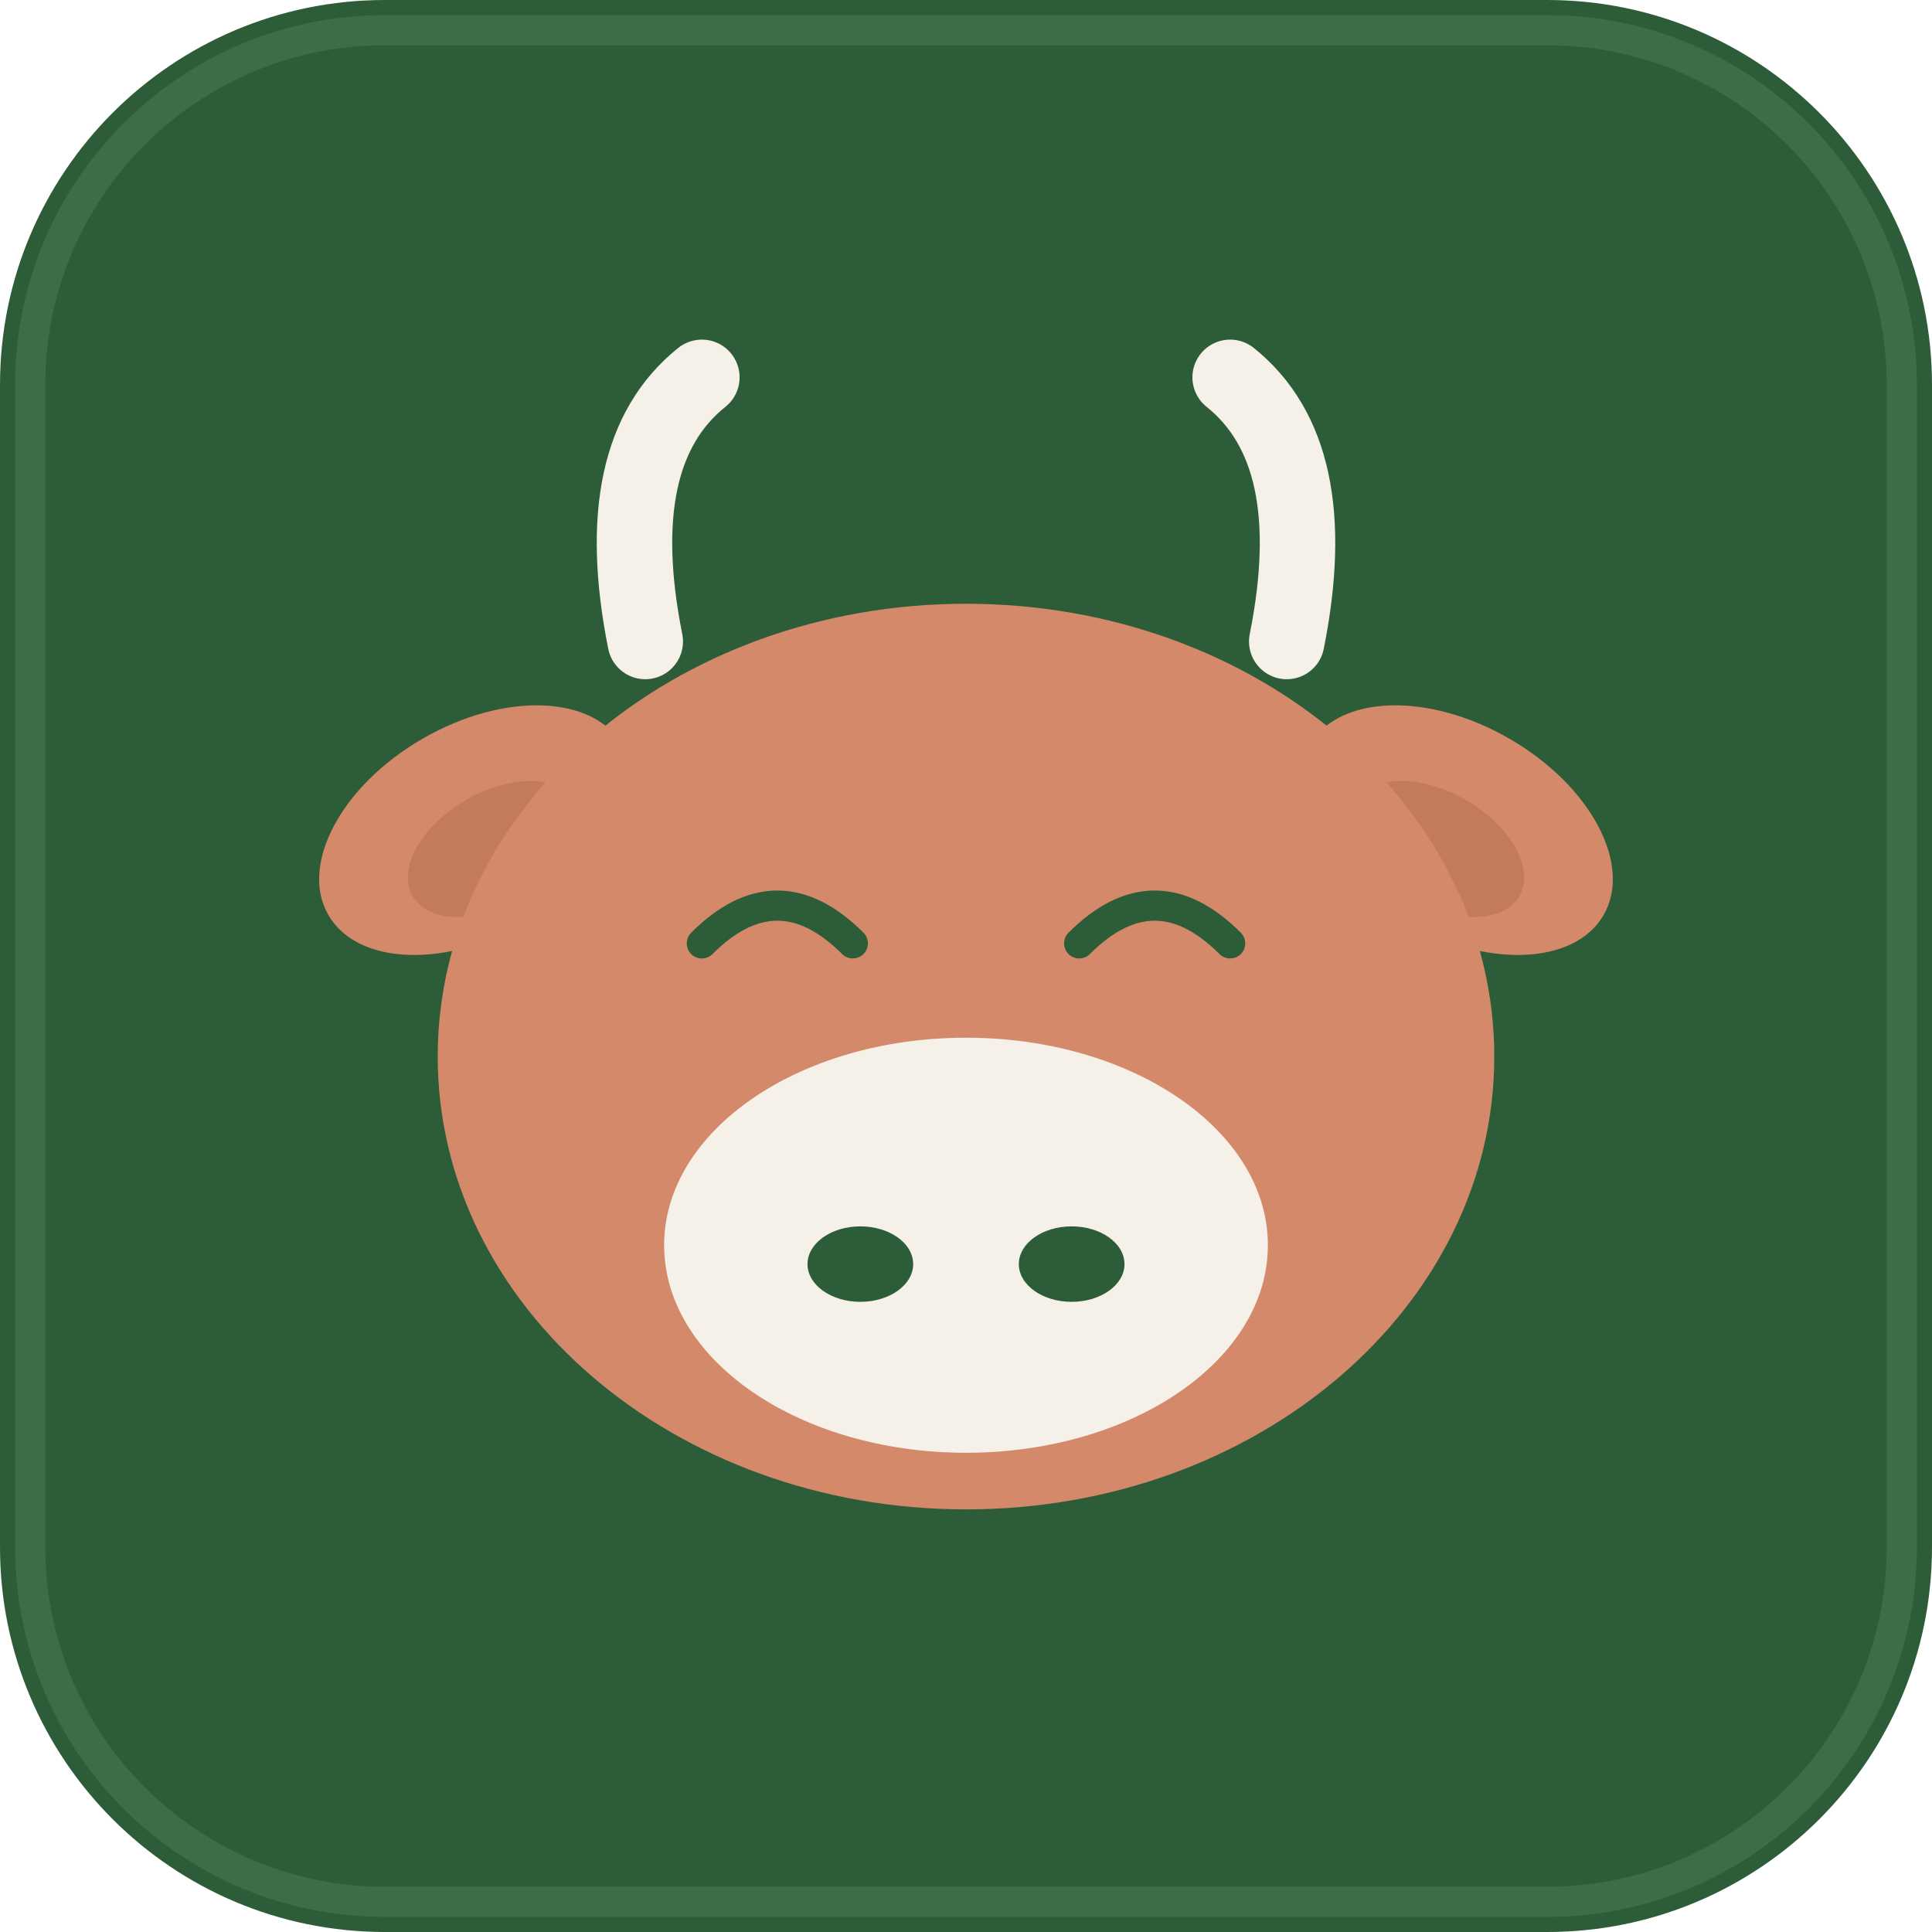
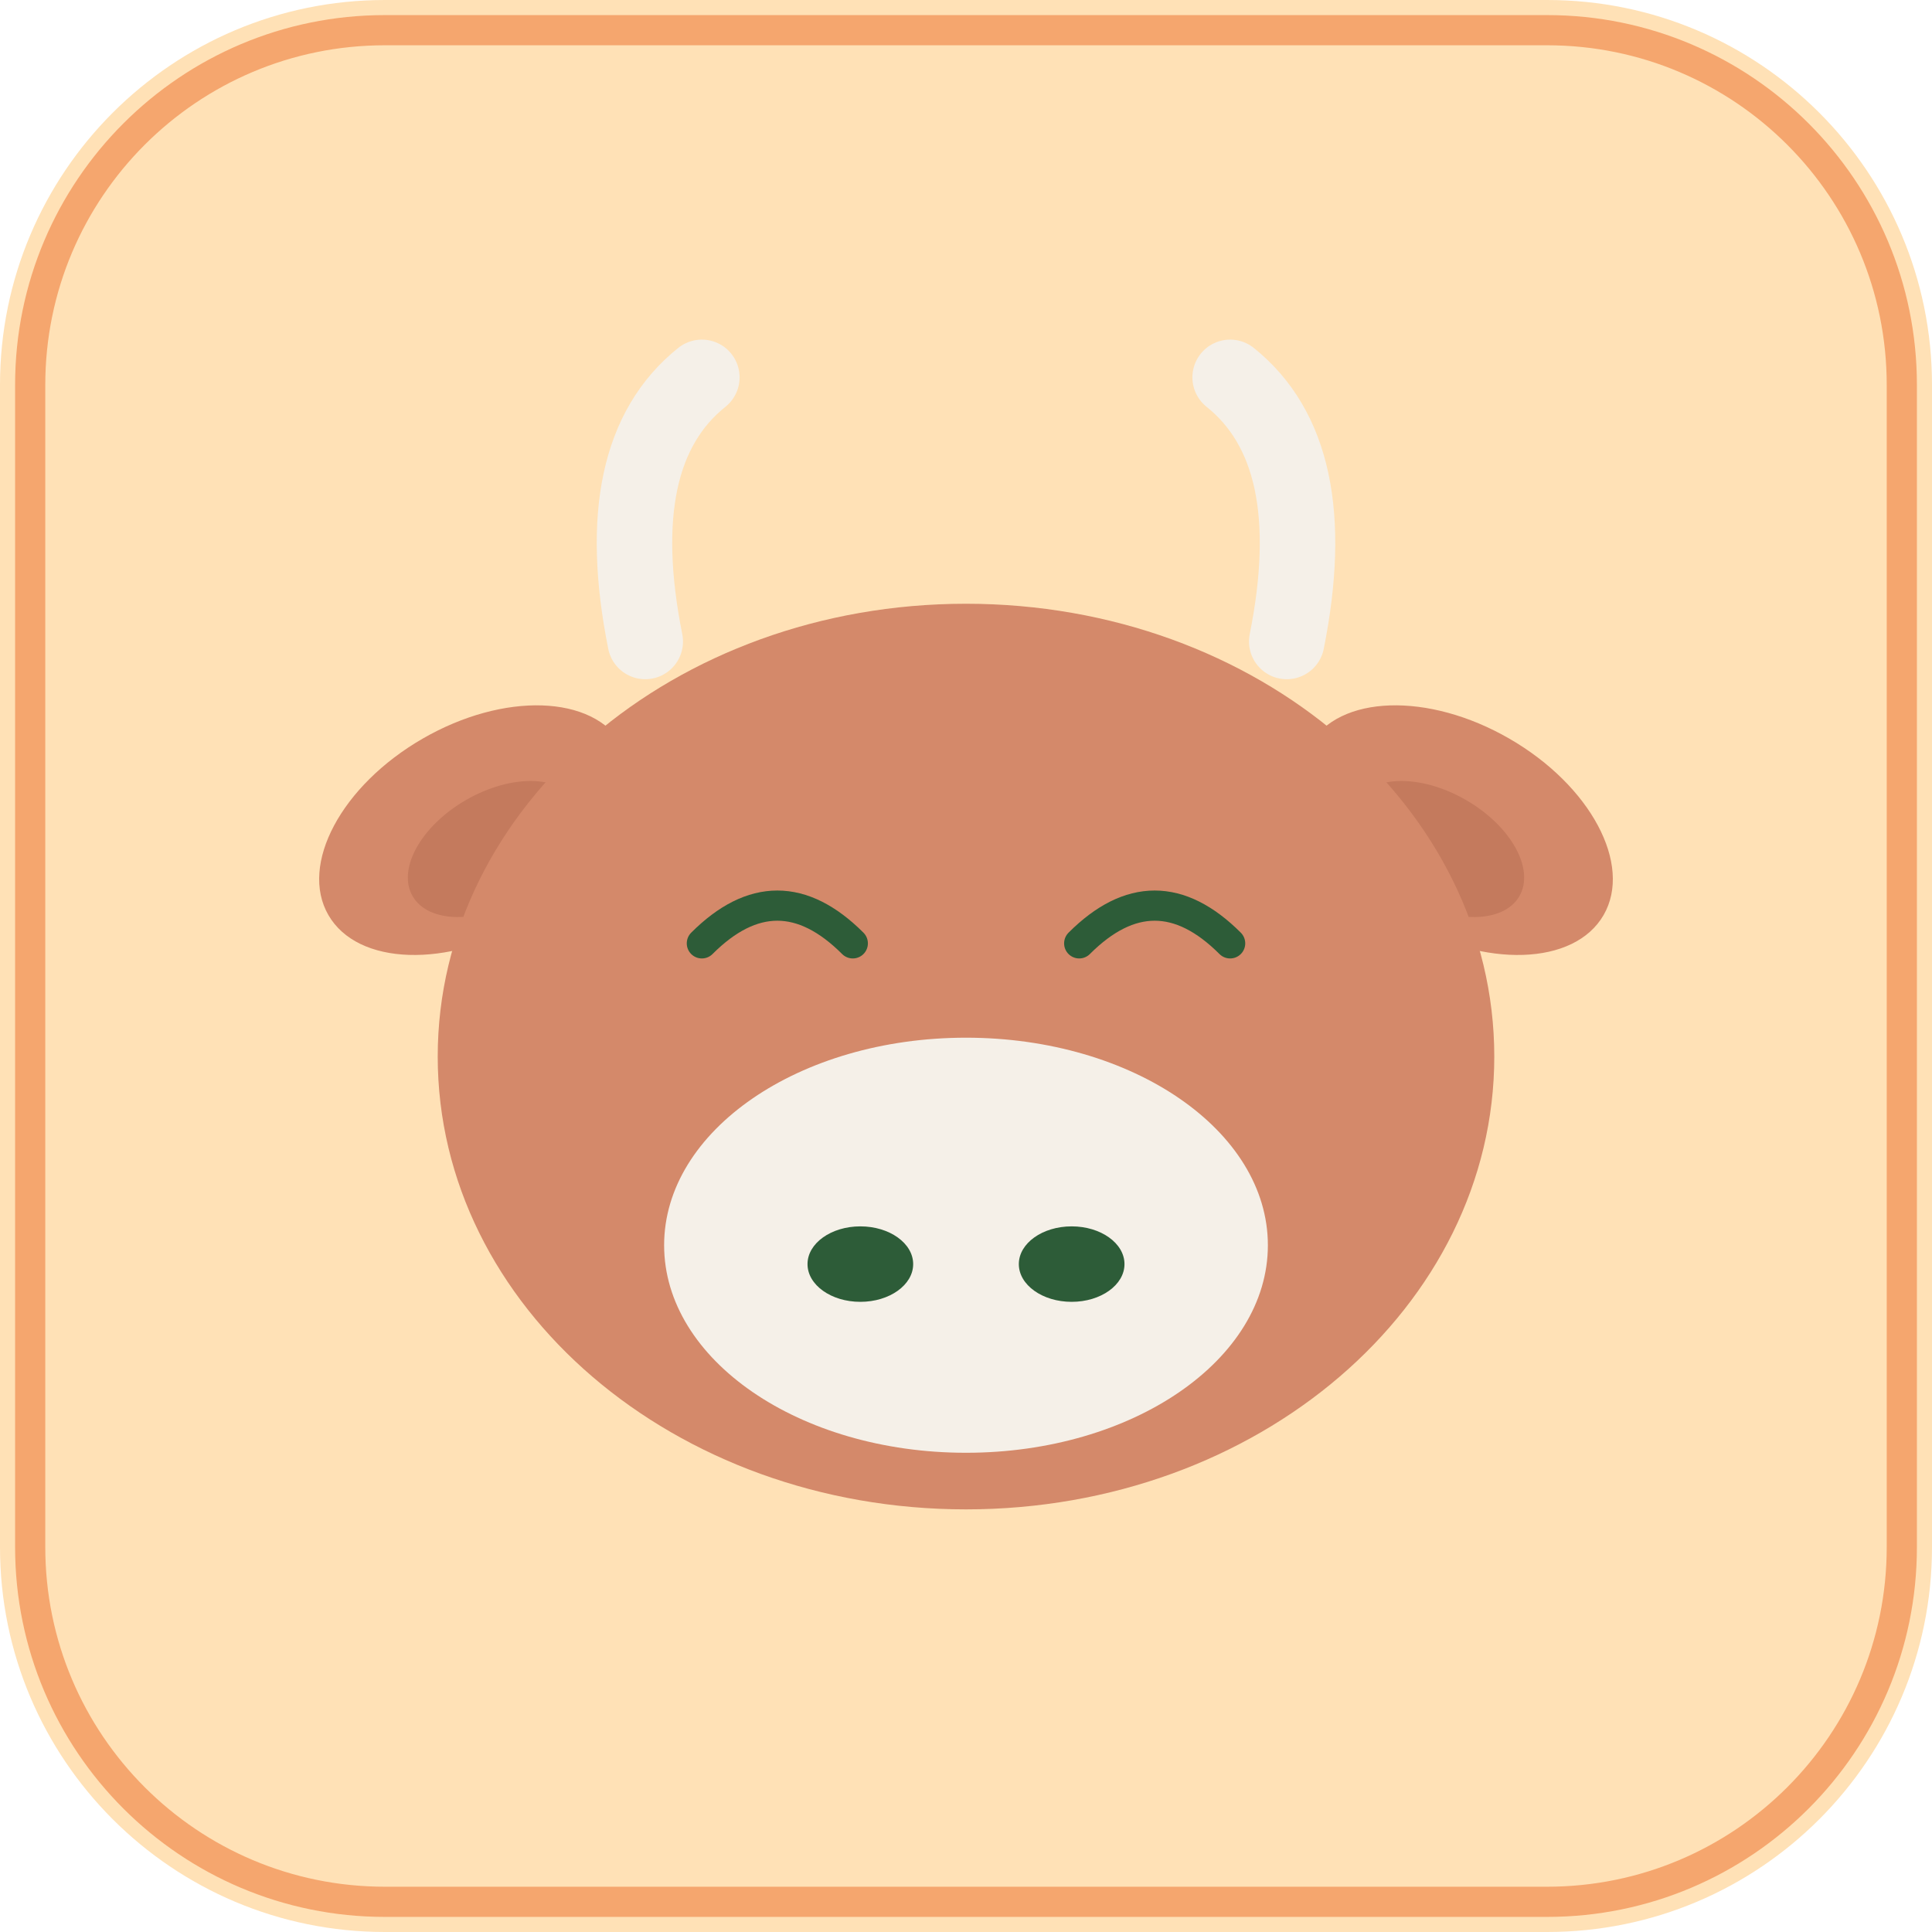
<svg xmlns="http://www.w3.org/2000/svg" width="512" height="512" viewBox="0 0 512 512">
-   <rect width="512" height="512" rx="102" ry="102" fill="#2D5C38" />
-   <rect x="8" y="8" width="496" height="496" rx="94" ry="94" fill="none" stroke="#3D6C48" stroke-width="8" />
+   <rect width="512" height="512" rx="102" ry="102" fill="#FFE1B6" />
+   <rect x="8" y="8" width="496" height="496" rx="94" ry="94" fill="none" stroke="#F5A66E" stroke-width="8" />
  <g transform="translate(256, 280)">
    <path d="M -85 -110 Q -95 -160 -70 -180" stroke="#F5F0E8" stroke-width="20" stroke-linecap="round" fill="none" />
    <path d="M 85 -110 Q 95 -160 70 -180" stroke="#F5F0E8" stroke-width="20" stroke-linecap="round" fill="none" />
    <ellipse cx="-130" cy="-60" rx="45" ry="28" fill="#D4896A" transform="rotate(-30 -130 -60)" />
    <ellipse cx="130" cy="-60" rx="45" ry="28" fill="#D4896A" transform="rotate(30 130 -60)" />
    <ellipse cx="-125" cy="-55" rx="25" ry="15" fill="#C47A5D" transform="rotate(-30 -125 -55)" />
    <ellipse cx="125" cy="-55" rx="25" ry="15" fill="#C47A5D" transform="rotate(30 125 -55)" />
    <ellipse cx="0" cy="0" rx="140" ry="120" fill="#D4896A" />
    <ellipse cx="0" cy="50" rx="80" ry="55" fill="#F5F0E8" />
    <ellipse cx="-28" cy="55" rx="14" ry="10" fill="#2D5C38" />
    <ellipse cx="28" cy="55" rx="14" ry="10" fill="#2D5C38" />
    <g stroke="#2D5C38" stroke-width="8" stroke-linecap="round" fill="none">
      <path d="M -70 -30 Q -50 -50 -30 -30" />
      <path d="M 30 -30 Q 50 -50 70 -30" />
    </g>
  </g>
</svg>
